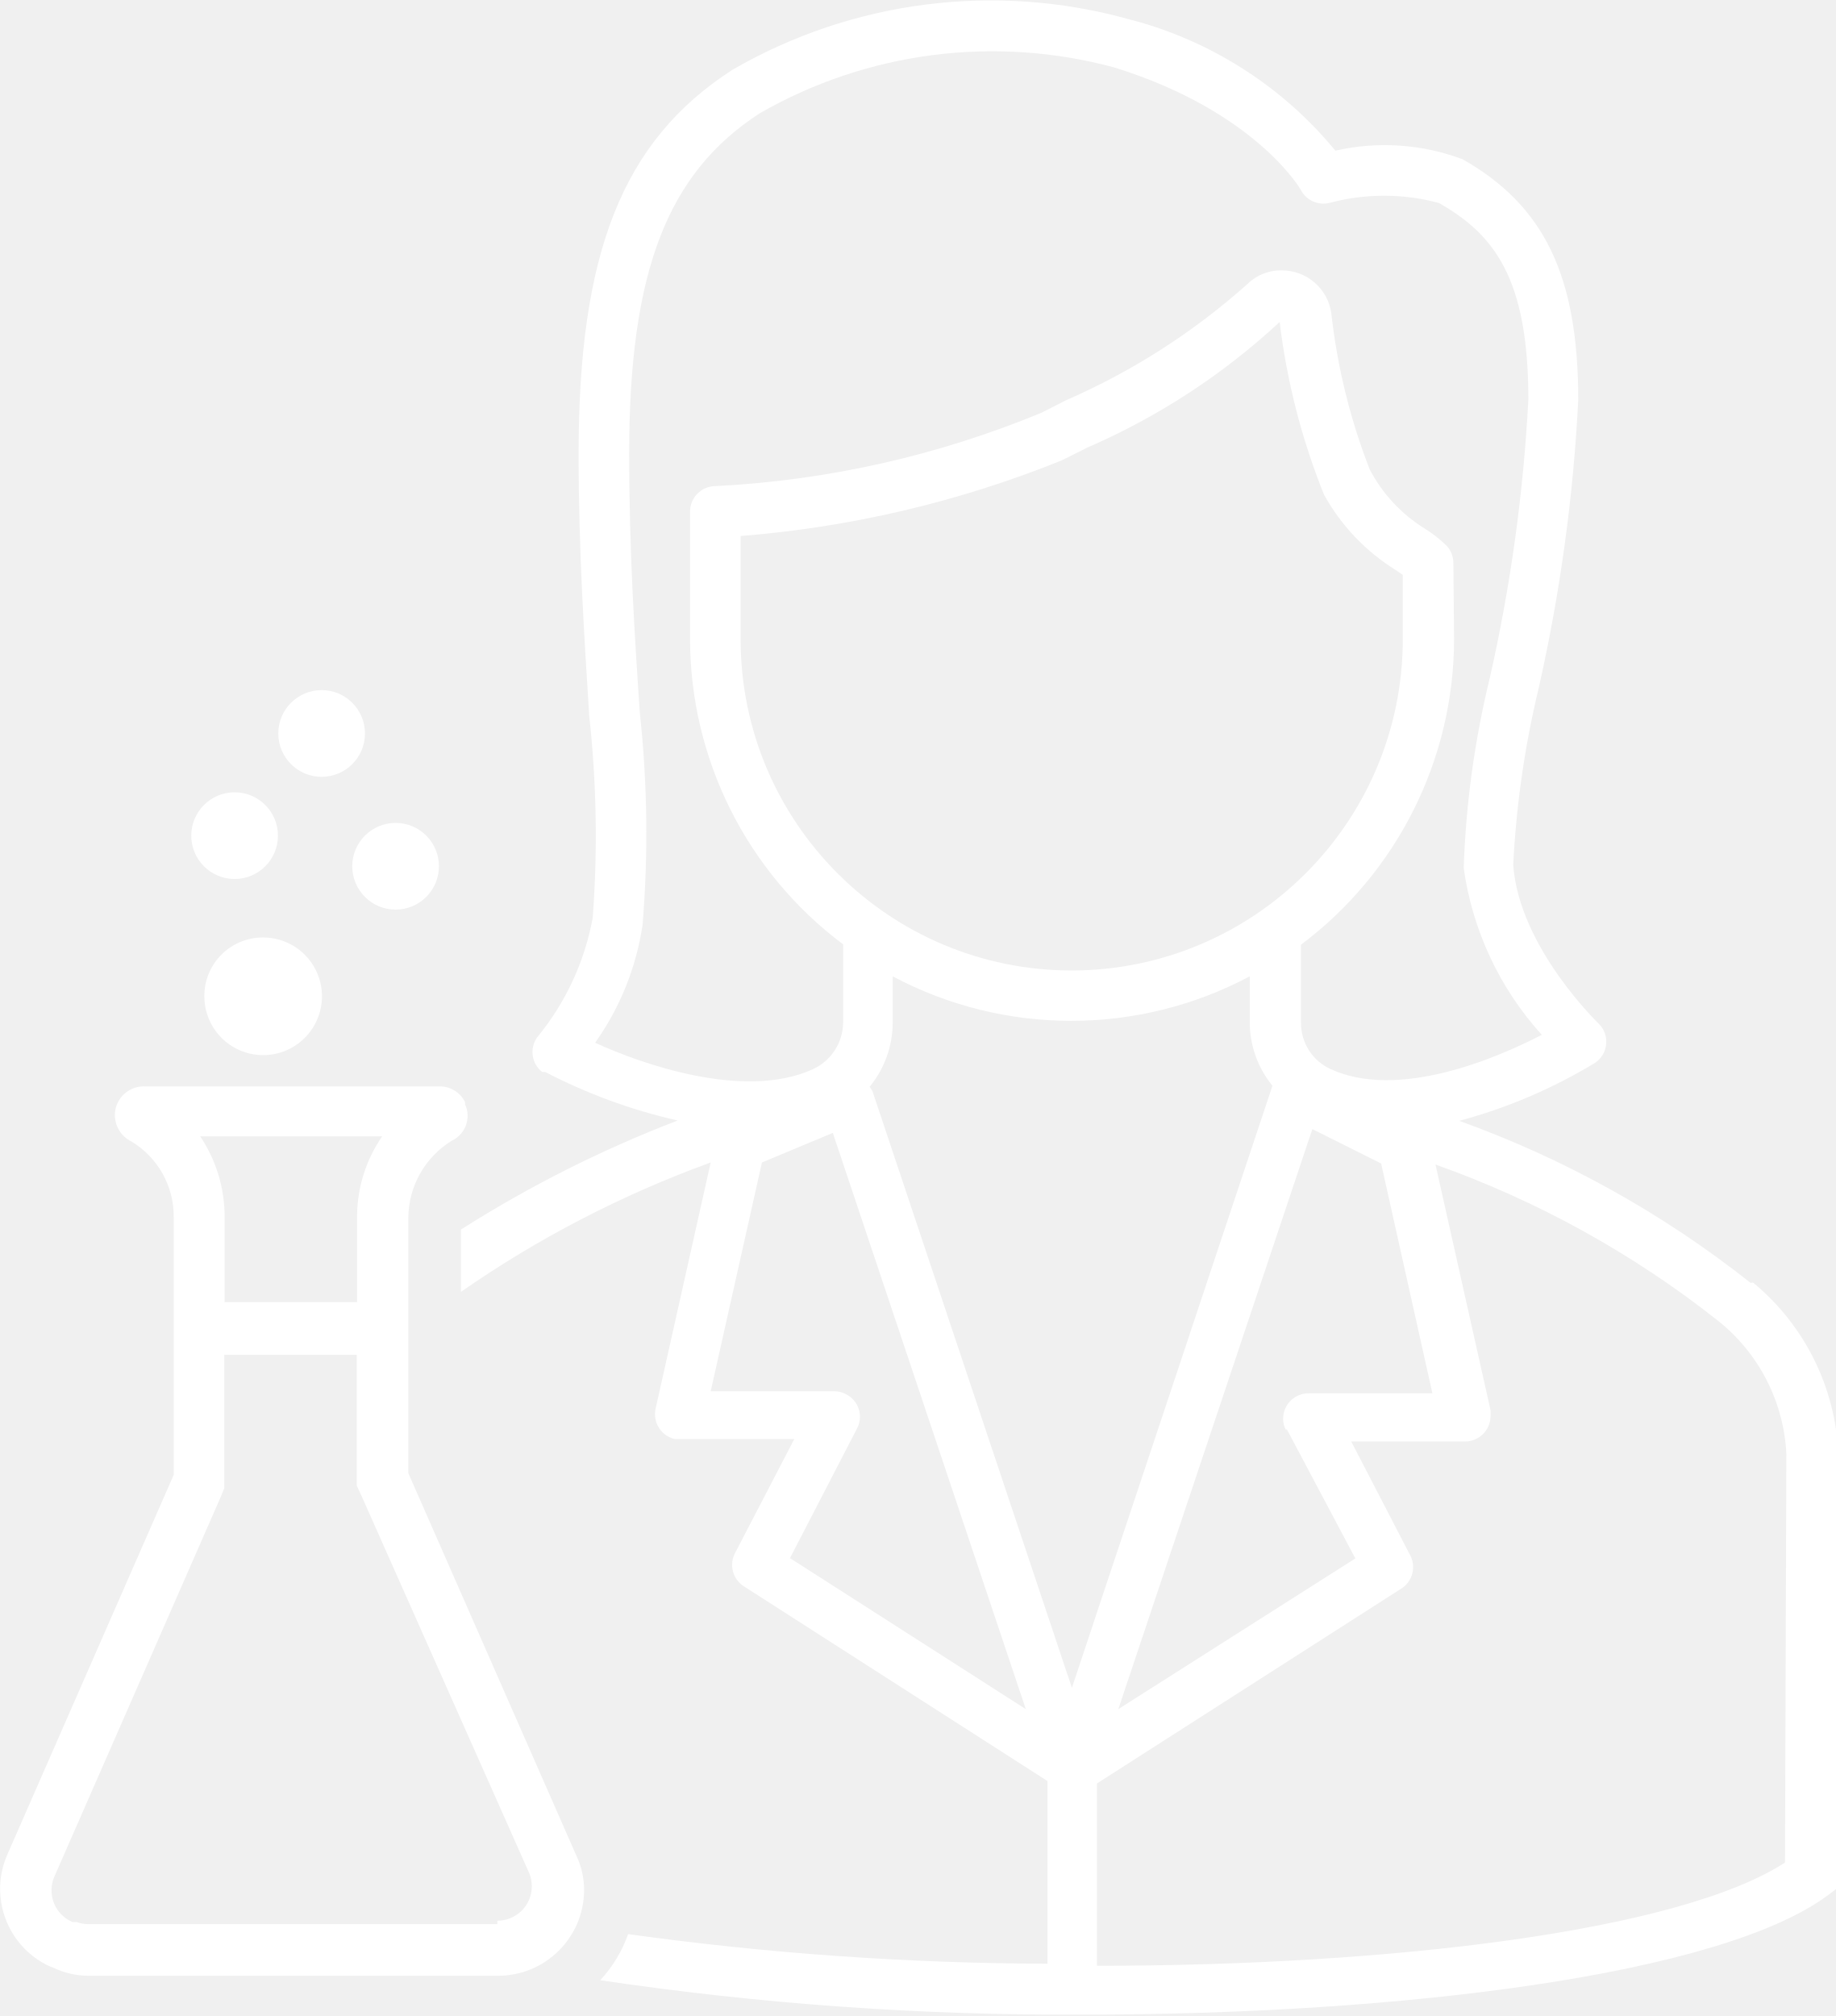
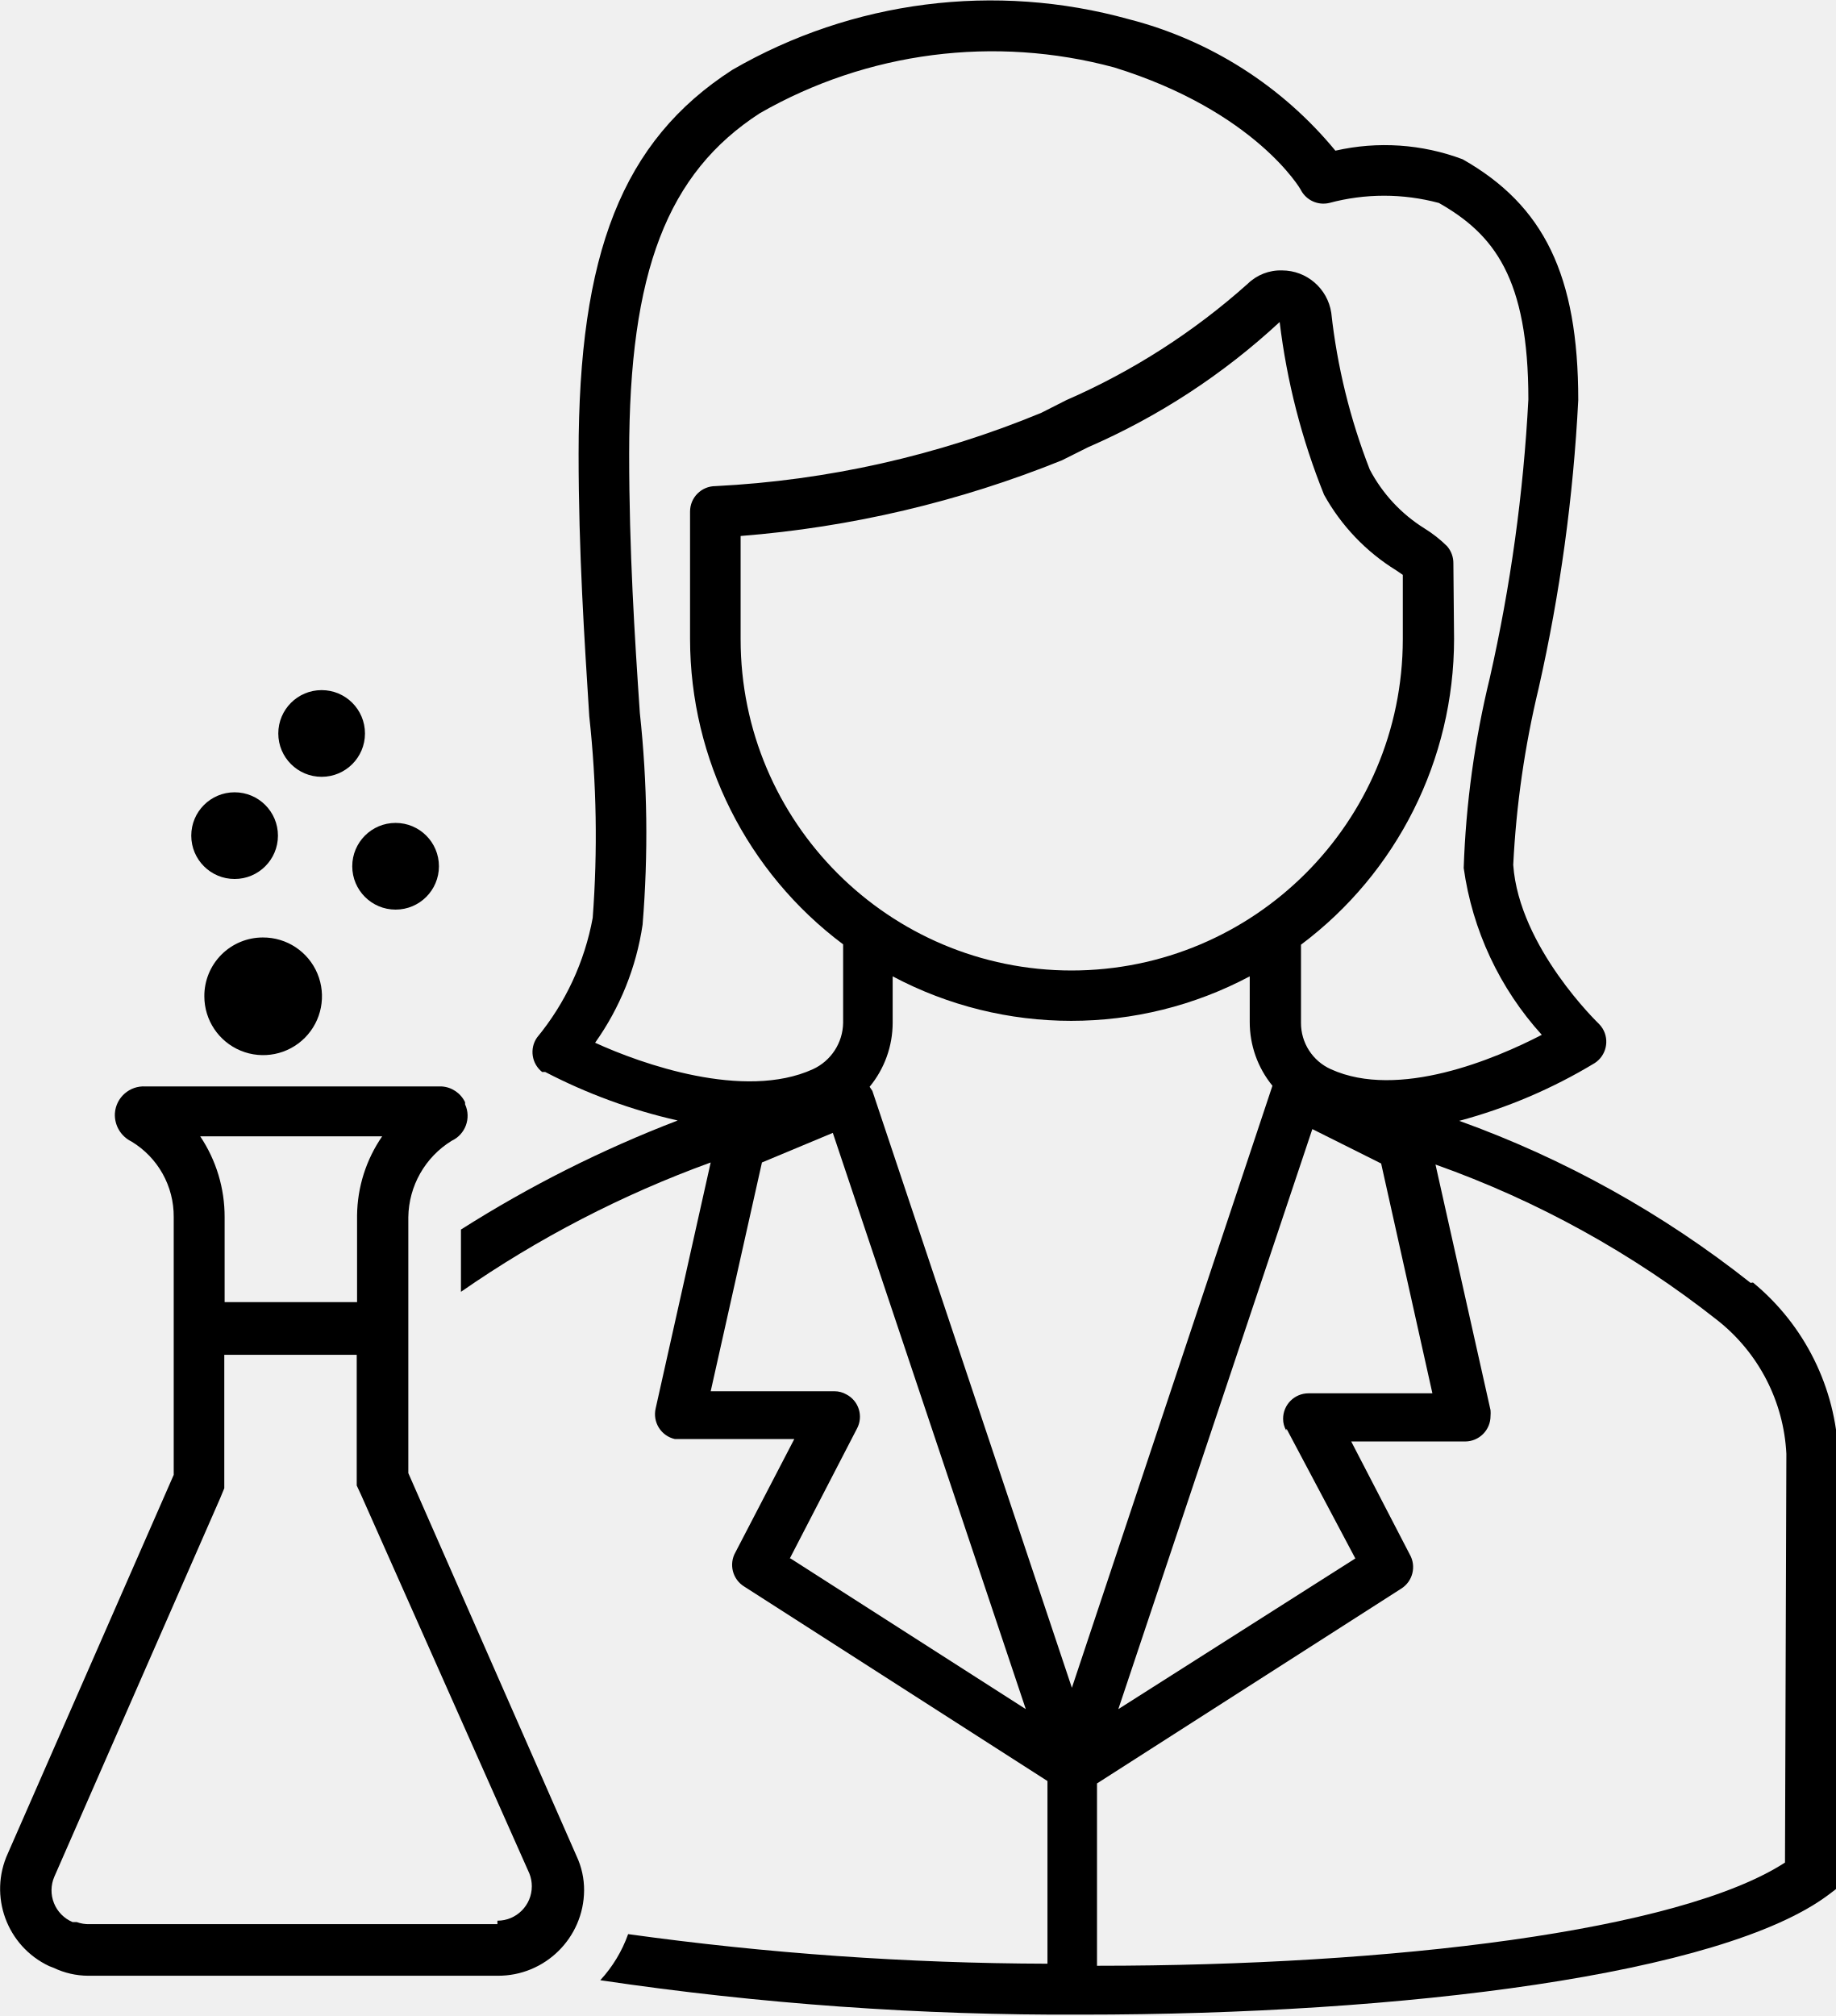
<svg xmlns="http://www.w3.org/2000/svg" viewBox="0 0 53.37 58.6">
  <defs>
-     <style>.cls-1,.cls-2,.cls-3{fill:none;}.cls-1,.cls-2{clip-rule:evenodd;}.cls-2{clip-path:url(#clip-path);}.cls-4{clip-path:url(#clip-path-2);}.cls-5{clip-path:url(#clip-path-3);}.cls-6{fill:#fff;}</style>
+     <style>.cls-1,.cls-2,.cls-3{fill:none;}.cls-1,.cls-2{clip-rule:evenodd;}.cls-2{clip-path:url(#clip-path);}.cls-4{clip-path:url(#clip-path-2);}.cls-5{clip-path:url(#clip-path-3);}</style>
    <clipPath id="clip-path">
      <polygon class="cls-1" points="0 72 72 72 72 0 0 0 0 72 0 72" />
    </clipPath>
    <clipPath id="clip-path-2" transform="translate(-5.18 -6.62)">
      <polygon class="cls-2" points="0 0 72 0 72 72 0 72 0 0 0 0" />
    </clipPath>
    <clipPath id="clip-path-3" transform="translate(-5.18 -6.62)">
      <polygon class="cls-3" points="0 72 72 72 72 0 0 0 0 72 0 72" />
    </clipPath>
  </defs>
  <g id="Ebene_2" data-name="Ebene 2">
    <g id="Ebene_1-2" data-name="Ebene 1">
      <g class="cls-4">
        <g class="cls-5">
-           <path class="cls-6" d="M56.07,43.91A30,30,0,0,0,47.6,39.2a15.25,15.25,0,0,0,3.94-1.68.74.74,0,0,0,.23-1,.76.76,0,0,0-.11-.14s-2.32-2.22-2.49-4.62a27.82,27.82,0,0,1,.74-5.14,49.28,49.28,0,0,0,1.15-8.37c0-3.63-1-5.66-3.36-7A6.44,6.44,0,0,0,44,11a11.47,11.47,0,0,0-6-3.82A15,15,0,0,0,26.47,8.65C23.26,10.72,22,14,22,19.81c0,2.87.17,5.4.31,7.63a31.86,31.86,0,0,1,.1,5.86,7.64,7.64,0,0,1-1.62,3.48.74.74,0,0,0,.15,1l.09,0a16,16,0,0,0,3.85,1.41,35.4,35.4,0,0,0-6.3,3.17v1.81a31.67,31.67,0,0,1,7.26-3.76l-1.6,7.15a.74.74,0,0,0,.56.89h3.47l-1.71,3.29a.74.74,0,0,0,.26,1l8.81,5.65v5.31a90.37,90.37,0,0,1-12.19-.86,3.91,3.91,0,0,1-.81,1.34,92.11,92.11,0,0,0,14,1c9.34,0,18.6-1.16,21.7-3.48l.29-.22V48.9a6.82,6.82,0,0,0-2.48-5ZM42.58,48.15l2,3.77L37.69,56.3l5.64-16.86,2,1,1.49,6.68h-3.6a.74.74,0,0,0-.74.74.67.67,0,0,0,.09.34Zm-6.24,7.53-5.8-17.35-.08-.12a2.93,2.93,0,0,0,.67-1.86V35a11.06,11.06,0,0,0,10.38,0v1.32a2.92,2.92,0,0,0,.66,1.86Zm0-20.85a9.63,9.63,0,0,1-9.63-9.63v-3A31.57,31.57,0,0,0,36.05,20l.76-.38a19.77,19.77,0,0,0,5.57-3.64A19.77,19.77,0,0,0,43.67,21a6,6,0,0,0,2.1,2.2l.19.13V25.2a9.64,9.64,0,0,1-9.64,9.63ZM47.43,23a.75.75,0,0,0-.18-.5,3.69,3.69,0,0,0-.66-.52A4.46,4.46,0,0,1,45,20.27a17.9,17.9,0,0,1-1.12-4.56,1.45,1.45,0,0,0-1.43-1.23h0a1.37,1.37,0,0,0-1,.39,19.75,19.75,0,0,1-5.27,3.38l-.73.37a28.54,28.54,0,0,1-9.47,2.13.74.74,0,0,0-.74.74h0V25.2a11.1,11.1,0,0,0,4.45,8.87v2.28a1.51,1.51,0,0,1-.88,1.35c-2,.91-5-.16-6.33-.77a7.92,7.92,0,0,0,1.38-3.43,32.5,32.5,0,0,0-.08-6.16c-.15-2.21-.31-4.7-.31-7.53,0-5.29,1.11-8.16,3.8-9.9A13.59,13.59,0,0,1,37.57,8.58C41.67,9.85,43,12.13,43,12.15a.74.74,0,0,0,.82.37,6.14,6.14,0,0,1,3.19,0c1.6.91,2.6,2.18,2.6,5.71a48,48,0,0,1-1.12,8.09,27.17,27.17,0,0,0-.76,5.53A9.09,9.09,0,0,0,50,36.7c-1.35.7-4.17,1.89-6.13,1A1.47,1.47,0,0,1,43,36.35V34.08a11.11,11.11,0,0,0,4.45-8.88ZM28.14,51.92l1.95-3.77a.73.73,0,0,0-.31-1,.69.69,0,0,0-.34-.09h-3.6l1.49-6.65,2.06-.86L35,56.3l-6.84-4.38Zm28.93,8.84c-3.09,2-11.46,3-20,3v-5.3l8.84-5.66a.74.74,0,0,0,.25-1l-1.7-3.28h3.31a.74.74,0,0,0,.74-.74,1,1,0,0,0,0-.17l-1.6-7.14A28.77,28.77,0,0,1,55.11,45a5.28,5.28,0,0,1,2,3.88Z" transform="translate(-5.18 -6.62)" />
-           <path class="cls-6" d="M17.05,49.44V42a2.65,2.65,0,0,1,1.26-2.22.8.8,0,0,0,.39-1.06s0,0,0-.06a.81.81,0,0,0-.68-.46l-.14,0H9.41a.84.84,0,0,0-.89.78v0A.86.86,0,0,0,9,39.8,2.54,2.54,0,0,1,10.23,42v7.49l-4.82,11a2.48,2.48,0,0,0,1.2,3.28l.13.05a2.35,2.35,0,0,0,1,.23H19.64a2.5,2.5,0,0,0,2.52-2.48v0a2.32,2.32,0,0,0-.22-1Zm-.76-9.79a4.13,4.13,0,0,0-.73,2.3v2.52H11.71V42A4.2,4.2,0,0,0,11,39.65Zm3.35,22.9H7.78a1,1,0,0,1-.37-.06l-.06,0-.06,0a1,1,0,0,1-.53-1.32v0l4.82-11,.12-.29V46h3.85v3.8l.13.28,4.89,11,0,0v0a1,1,0,0,1,.07.37,1,1,0,0,1-1,1Z" transform="translate(-5.18 -6.62)" />
-           <path class="cls-6" d="M15.79,27.94a1.26,1.26,0,1,1-1.26-1.26,1.26,1.26,0,0,1,1.26,1.26Z" transform="translate(-5.18 -6.62)" />
-           <path class="cls-6" d="M15.42,31.8a1.26,1.26,0,1,0,1.26-1.26,1.26,1.26,0,0,0-1.26,1.26Z" transform="translate(-5.18 -6.62)" />
-           <path class="cls-6" d="M12,32.17a1.26,1.26,0,0,0,0-2.52,1.26,1.26,0,1,0,0,2.52Z" transform="translate(-5.18 -6.62)" />
-           <path class="cls-6" d="M11.12,35.58a1.71,1.71,0,1,0,1.7-1.71,1.7,1.7,0,0,0-1.7,1.71Z" transform="translate(-5.18 -6.62)" />
+           <path d="M56.07,43.91A30,30,0,0,0,47.6,39.2a15.25,15.25,0,0,0,3.94-1.68.74.74,0,0,0,.23-1,.76.76,0,0,0-.11-.14s-2.32-2.22-2.49-4.62a27.82,27.82,0,0,1,.74-5.14,49.28,49.28,0,0,0,1.15-8.37c0-3.63-1-5.66-3.36-7A6.44,6.44,0,0,0,44,11a11.47,11.47,0,0,0-6-3.82A15,15,0,0,0,26.47,8.65C23.26,10.72,22,14,22,19.81c0,2.87.17,5.4.31,7.63a31.86,31.86,0,0,1,.1,5.86,7.64,7.64,0,0,1-1.62,3.48.74.74,0,0,0,.15,1l.09,0a16,16,0,0,0,3.85,1.41,35.4,35.4,0,0,0-6.3,3.17v1.81a31.67,31.67,0,0,1,7.26-3.76l-1.6,7.15a.74.74,0,0,0,.56.89h3.47l-1.71,3.29a.74.74,0,0,0,.26,1l8.81,5.65v5.31a90.37,90.37,0,0,1-12.19-.86,3.91,3.91,0,0,1-.81,1.34,92.11,92.11,0,0,0,14,1c9.34,0,18.6-1.16,21.7-3.48l.29-.22V48.9a6.82,6.82,0,0,0-2.48-5ZM42.58,48.15l2,3.77L37.69,56.3l5.64-16.86,2,1,1.49,6.68h-3.6a.74.74,0,0,0-.74.74.67.67,0,0,0,.09.34Zm-6.24,7.53-5.8-17.35-.08-.12a2.93,2.93,0,0,0,.67-1.86V35a11.06,11.06,0,0,0,10.38,0v1.32a2.92,2.92,0,0,0,.66,1.86Zm0-20.85a9.63,9.63,0,0,1-9.63-9.63v-3A31.57,31.57,0,0,0,36.05,20l.76-.38a19.77,19.77,0,0,0,5.57-3.64A19.77,19.77,0,0,0,43.67,21a6,6,0,0,0,2.1,2.2l.19.13V25.2a9.64,9.64,0,0,1-9.64,9.63ZM47.43,23a.75.75,0,0,0-.18-.5,3.69,3.69,0,0,0-.66-.52A4.46,4.46,0,0,1,45,20.27a17.9,17.9,0,0,1-1.12-4.56,1.45,1.45,0,0,0-1.43-1.23h0a1.37,1.37,0,0,0-1,.39,19.75,19.75,0,0,1-5.27,3.38l-.73.37a28.54,28.54,0,0,1-9.47,2.13.74.74,0,0,0-.74.74h0V25.2a11.1,11.1,0,0,0,4.45,8.87v2.28a1.51,1.51,0,0,1-.88,1.35c-2,.91-5-.16-6.33-.77a7.92,7.92,0,0,0,1.38-3.43,32.5,32.5,0,0,0-.08-6.16c-.15-2.21-.31-4.7-.31-7.53,0-5.29,1.11-8.16,3.8-9.9A13.59,13.59,0,0,1,37.57,8.58C41.67,9.85,43,12.13,43,12.15a.74.74,0,0,0,.82.37,6.14,6.14,0,0,1,3.19,0c1.6.91,2.6,2.18,2.6,5.71a48,48,0,0,1-1.12,8.09,27.17,27.17,0,0,0-.76,5.53A9.09,9.09,0,0,0,50,36.7c-1.35.7-4.17,1.89-6.13,1A1.47,1.47,0,0,1,43,36.35V34.08a11.11,11.11,0,0,0,4.45-8.88ZM28.14,51.92l1.95-3.77a.73.73,0,0,0-.31-1,.69.69,0,0,0-.34-.09h-3.6l1.49-6.65,2.06-.86L35,56.3l-6.84-4.38Zm28.93,8.84c-3.09,2-11.46,3-20,3v-5.3l8.84-5.66a.74.74,0,0,0,.25-1l-1.7-3.28h3.31a.74.74,0,0,0,.74-.74,1,1,0,0,0,0-.17l-1.6-7.14A28.77,28.77,0,0,1,55.11,45a5.28,5.28,0,0,1,2,3.88Z" transform="translate(-5.18 -6.62)" />
+           <path d="M17.05,49.44V42a2.65,2.65,0,0,1,1.26-2.22.8.8,0,0,0,.39-1.06s0,0,0-.06a.81.81,0,0,0-.68-.46l-.14,0H9.41a.84.84,0,0,0-.89.78v0A.86.86,0,0,0,9,39.8,2.54,2.54,0,0,1,10.23,42v7.49l-4.82,11a2.48,2.48,0,0,0,1.2,3.28l.13.05a2.35,2.35,0,0,0,1,.23H19.64a2.5,2.5,0,0,0,2.52-2.48v0a2.32,2.32,0,0,0-.22-1Zm-.76-9.79a4.13,4.13,0,0,0-.73,2.3v2.52H11.71V42A4.2,4.2,0,0,0,11,39.65Zm3.35,22.9H7.78a1,1,0,0,1-.37-.06l-.06,0-.06,0a1,1,0,0,1-.53-1.32v0l4.82-11,.12-.29V46h3.85v3.8l.13.28,4.89,11,0,0v0a1,1,0,0,1,.07.37,1,1,0,0,1-1,1Z" transform="translate(-5.18 -6.62)" />
+           <path d="M15.79,27.94a1.26,1.26,0,1,1-1.26-1.26,1.26,1.26,0,0,1,1.26,1.26Z" transform="translate(-5.18 -6.62)" />
+           <path d="M15.42,31.8a1.26,1.26,0,1,0,1.26-1.26,1.26,1.26,0,0,0-1.26,1.26Z" transform="translate(-5.18 -6.62)" />
+           <path d="M12,32.17a1.26,1.26,0,0,0,0-2.52,1.26,1.26,0,1,0,0,2.52Z" transform="translate(-5.18 -6.62)" />
+           <path d="M11.12,35.58a1.71,1.71,0,1,0,1.7-1.71,1.7,1.7,0,0,0-1.7,1.71Z" transform="translate(-5.18 -6.62)" />
        </g>
      </g>
    </g>
  </g>
</svg>
